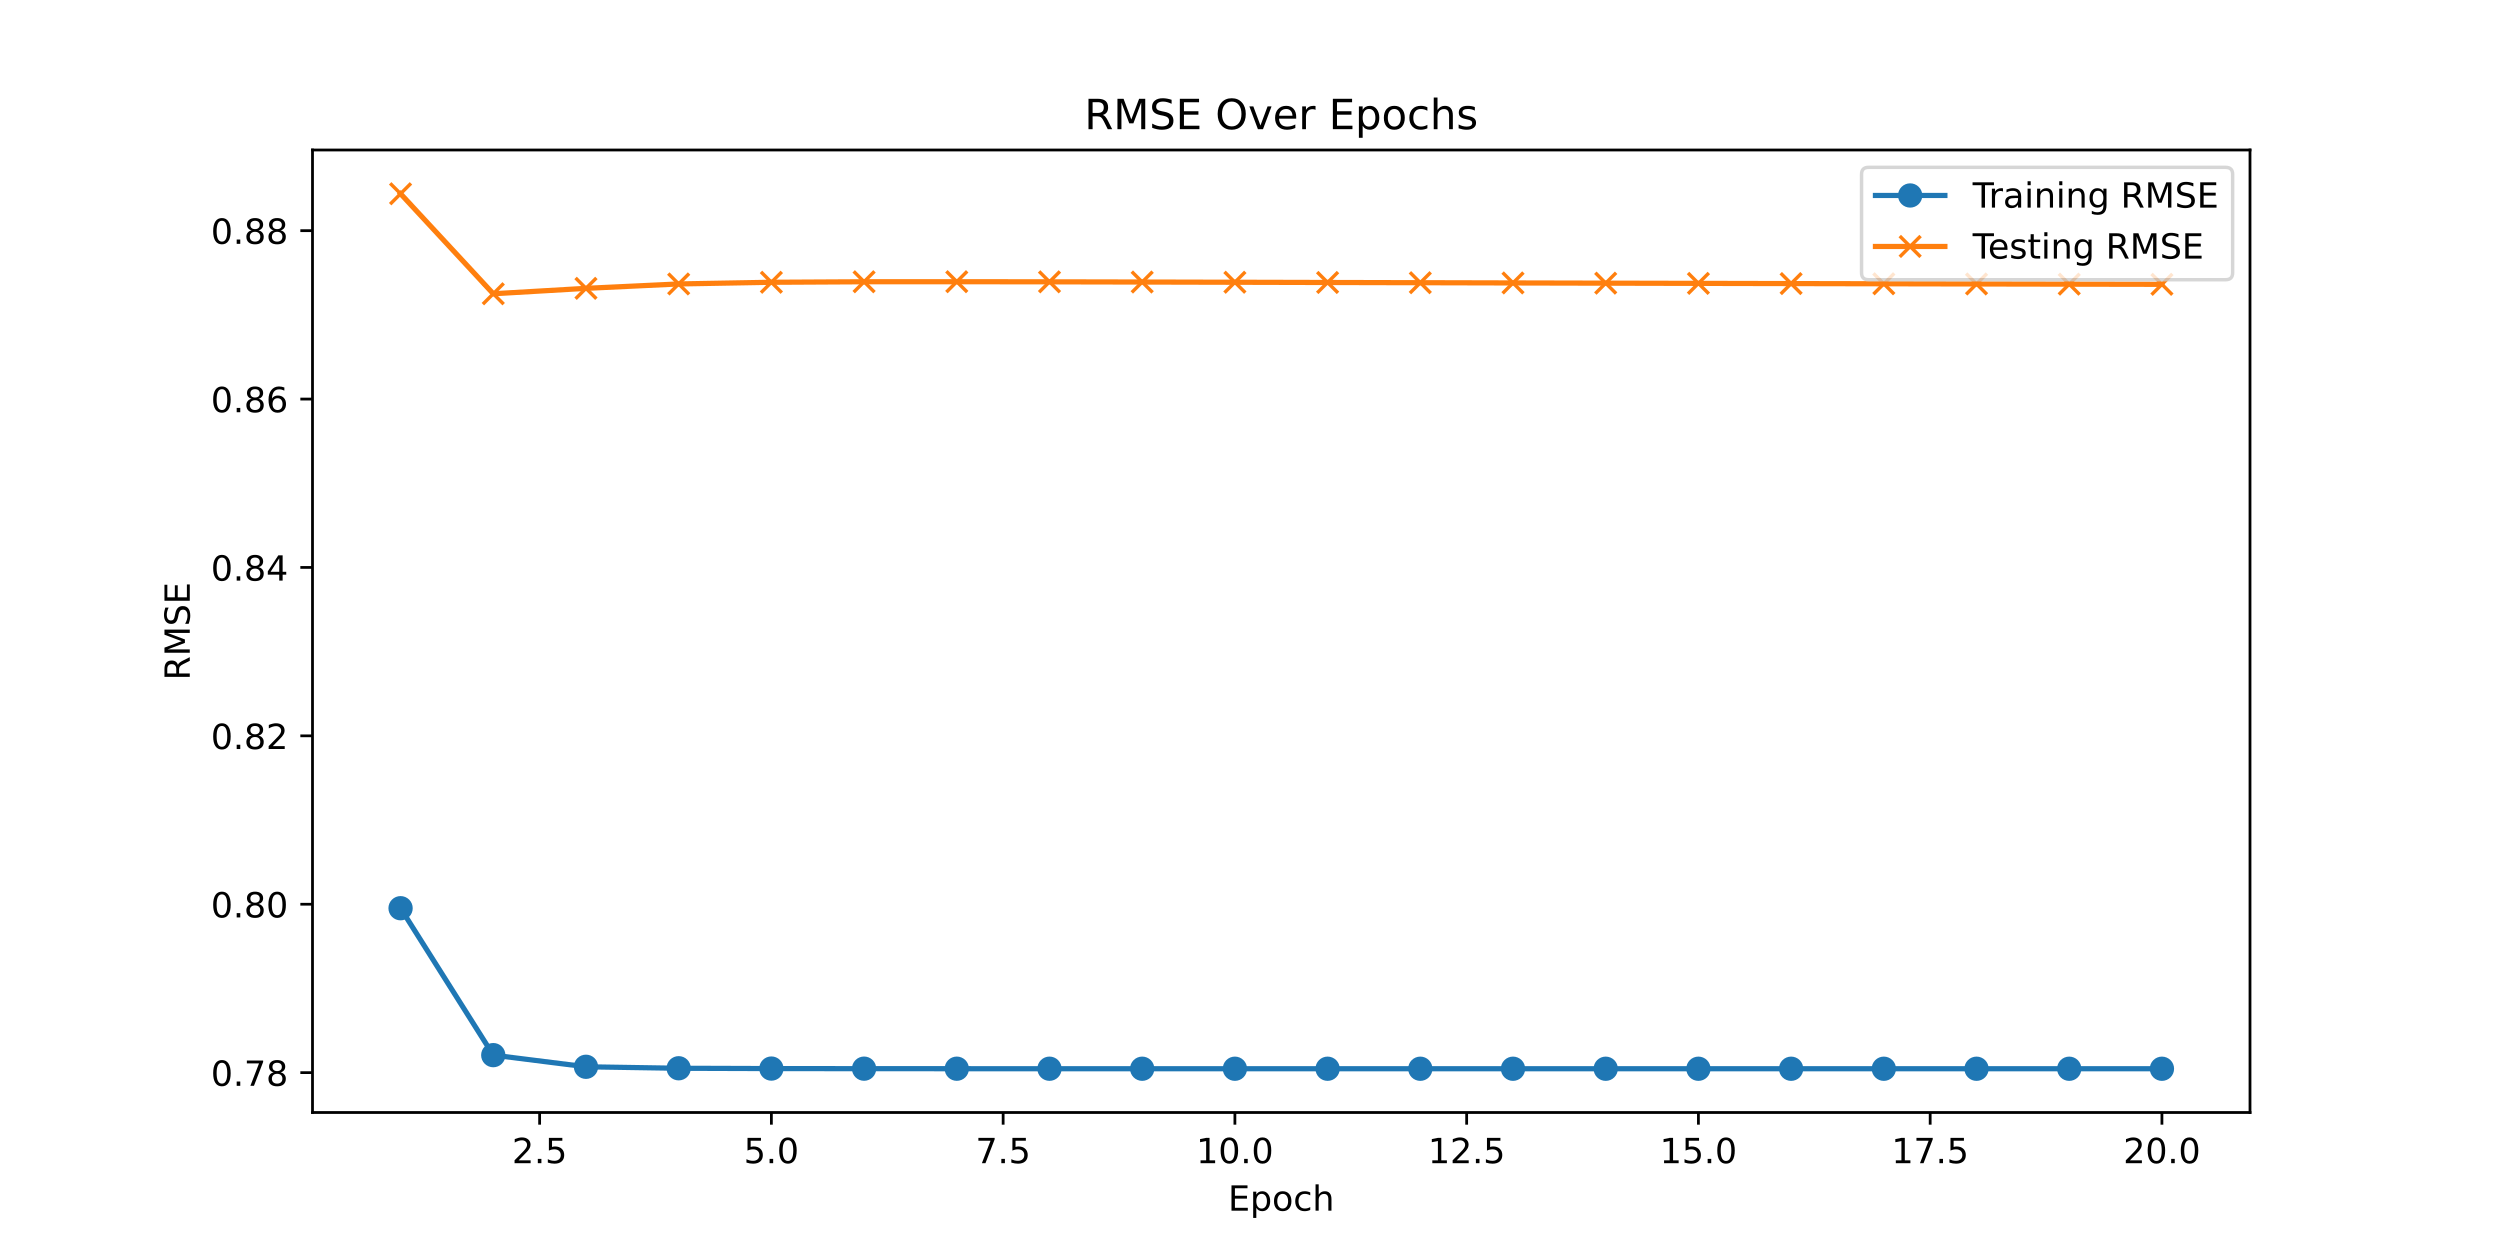
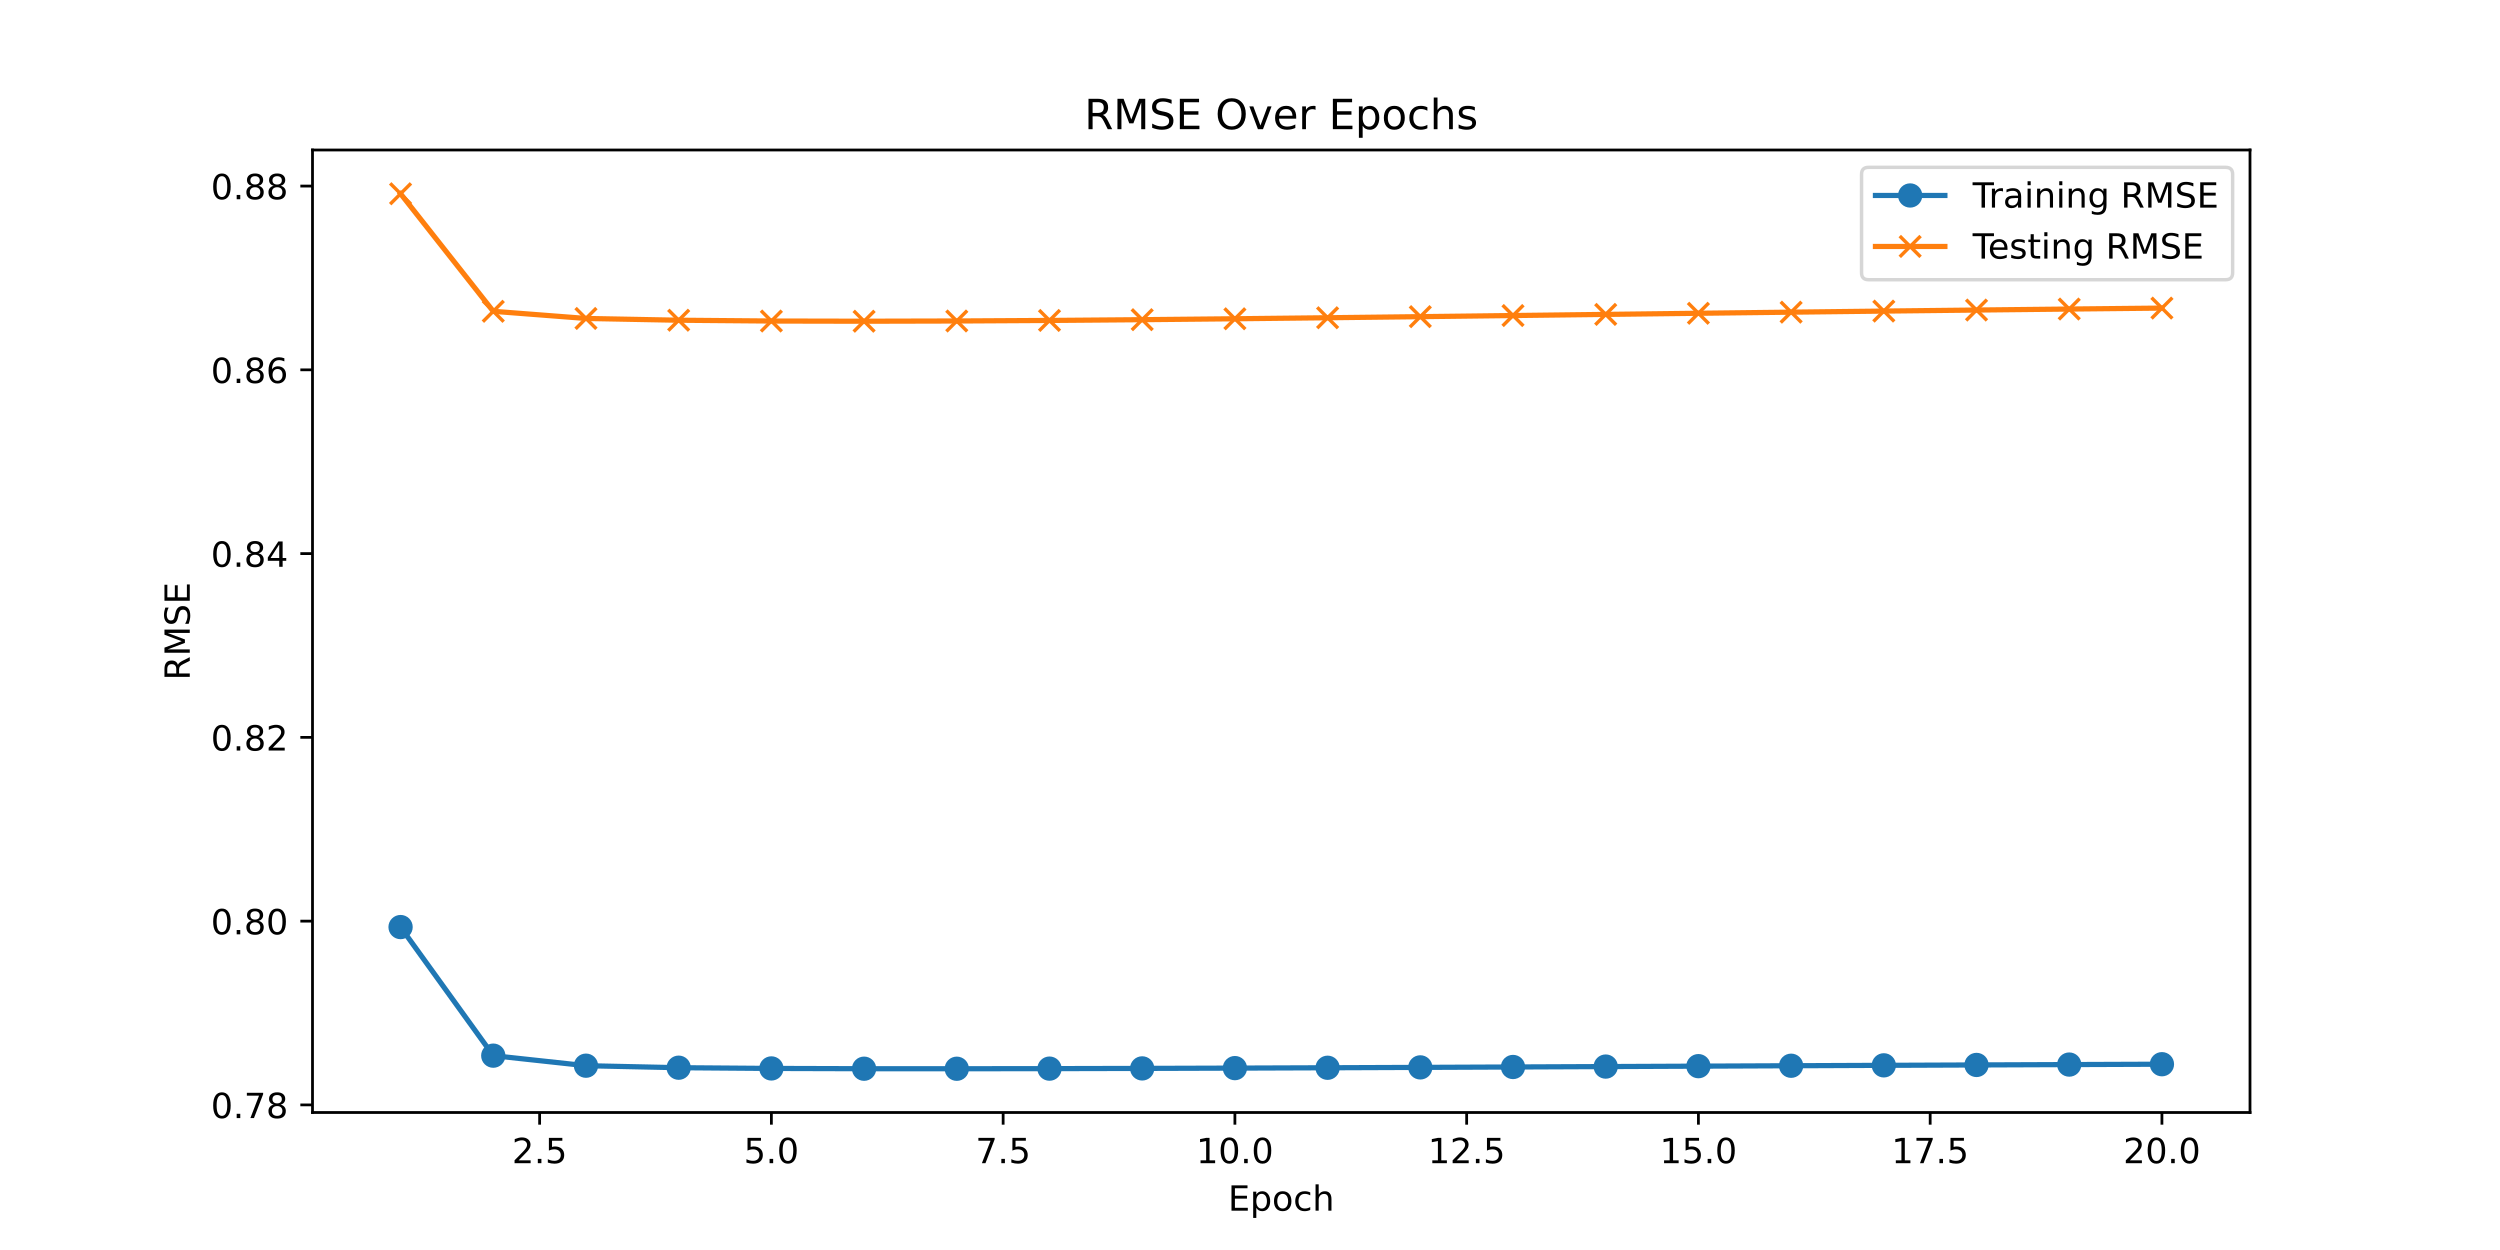
<svg xmlns="http://www.w3.org/2000/svg" xmlns:xlink="http://www.w3.org/1999/xlink" width="720pt" height="360pt" viewBox="0 0 720 360" version="1.1">
  <defs>
    <style type="text/css">*{stroke-linejoin: round; stroke-linecap: butt}</style>
  </defs>
  <g id="figure_1">
    <g id="patch_1">
      <path d="M 0 360  L 720 360  L 720 0  L 0 0  z " style="fill: #ffffff" />
    </g>
    <g id="axes_1">
      <g id="patch_2">
        <path d="M 90 320.4  L 648 320.4  L 648 43.2  L 90 43.2  z " style="fill: #ffffff" />
      </g>
      <g id="matplotlib.axis_1">
        <g id="xtick_1">
          <g id="line2d_1">
            <defs>
-               <path id="m2ee3549d92" d="M 0 0  L 0 3.5  " style="stroke: #000000; stroke-width: 0.8" />
-             </defs>
-             <g>
-               <use xlink:href="#m2ee3549d92" x="155.411" y="320.4" style="stroke: #000000; stroke-width: 0.8" />
+               <path id="mc5740b9f6d" d="M 0 0  L 0 3.5  " style="stroke: #000000; stroke-width: 0.8" />
+             </defs>
+             <g>
+               <use xlink:href="#mc5740b9f6d" x="155.411" y="320.4" style="stroke: #000000; stroke-width: 0.8" />
            </g>
          </g>
          <g id="text_1">
            <g transform="translate(147.4599 334.9984) scale(0.1 -0.1)">
              <defs>
                <path id="DejaVuSans-32" d="M 1228 531  L 3431 531  L 3431 0  L 469 0  L 469 531  Q 828 903 1448 1529  Q 2069 2156 2228 2338  Q 2531 2678 2651 2914  Q 2772 3150 2772 3378  Q 2772 3750 2511 3984  Q 2250 4219 1831 4219  Q 1534 4219 1204 4116  Q 875 4013 500 3803  L 500 4441  Q 881 4594 1212 4672  Q 1544 4750 1819 4750  Q 2544 4750 2975 4387  Q 3406 4025 3406 3419  Q 3406 3131 3298 2873  Q 3191 2616 2906 2266  Q 2828 2175 2409 1742  Q 1991 1309 1228 531  z " transform="scale(0.015625)" />
                <path id="DejaVuSans-2e" d="M 684 794  L 1344 794  L 1344 0  L 684 0  L 684 794  z " transform="scale(0.015625)" />
                <path id="DejaVuSans-35" d="M 691 4666  L 3169 4666  L 3169 4134  L 1269 4134  L 1269 2991  Q 1406 3038 1543 3061  Q 1681 3084 1819 3084  Q 2600 3084 3056 2656  Q 3513 2228 3513 1497  Q 3513 744 3044 326  Q 2575 -91 1722 -91  Q 1428 -91 1123 -41  Q 819 9 494 109  L 494 744  Q 775 591 1075 516  Q 1375 441 1709 441  Q 2250 441 2565 725  Q 2881 1009 2881 1497  Q 2881 1984 2565 2268  Q 2250 2553 1709 2553  Q 1456 2553 1204 2497  Q 953 2441 691 2322  L 691 4666  z " transform="scale(0.015625)" />
              </defs>
              <use xlink:href="#DejaVuSans-32" />
              <use xlink:href="#DejaVuSans-2e" transform="translate(63.62305 0)" />
              <use xlink:href="#DejaVuSans-35" transform="translate(95.41016 0)" />
            </g>
          </g>
        </g>
        <g id="xtick_2">
          <g id="line2d_2">
            <g>
-               <use xlink:href="#m2ee3549d92" x="222.158" y="320.4" style="stroke: #000000; stroke-width: 0.8" />
+               <use xlink:href="#mc5740b9f6d" x="222.158" y="320.4" style="stroke: #000000; stroke-width: 0.8" />
            </g>
          </g>
          <g id="text_2">
            <g transform="translate(214.2063 334.9984) scale(0.1 -0.1)">
              <defs>
                <path id="DejaVuSans-30" d="M 2034 4250  Q 1547 4250 1301 3770  Q 1056 3291 1056 2328  Q 1056 1369 1301 889  Q 1547 409 2034 409  Q 2525 409 2770 889  Q 3016 1369 3016 2328  Q 3016 3291 2770 3770  Q 2525 4250 2034 4250  z M 2034 4750  Q 2819 4750 3233 4129  Q 3647 3509 3647 2328  Q 3647 1150 3233 529  Q 2819 -91 2034 -91  Q 1250 -91 836 529  Q 422 1150 422 2328  Q 422 3509 836 4129  Q 1250 4750 2034 4750  z " transform="scale(0.015625)" />
              </defs>
              <use xlink:href="#DejaVuSans-35" />
              <use xlink:href="#DejaVuSans-2e" transform="translate(63.62305 0)" />
              <use xlink:href="#DejaVuSans-30" transform="translate(95.41016 0)" />
            </g>
          </g>
        </g>
        <g id="xtick_3">
          <g id="line2d_3">
            <g>
-               <use xlink:href="#m2ee3549d92" x="288.904" y="320.4" style="stroke: #000000; stroke-width: 0.8" />
+               <use xlink:href="#mc5740b9f6d" x="288.904" y="320.4" style="stroke: #000000; stroke-width: 0.8" />
            </g>
          </g>
          <g id="text_3">
            <g transform="translate(280.9527 334.9984) scale(0.1 -0.1)">
              <defs>
                <path id="DejaVuSans-37" d="M 525 4666  L 3525 4666  L 3525 4397  L 1831 0  L 1172 0  L 2766 4134  L 525 4134  L 525 4666  z " transform="scale(0.015625)" />
              </defs>
              <use xlink:href="#DejaVuSans-37" />
              <use xlink:href="#DejaVuSans-2e" transform="translate(63.62305 0)" />
              <use xlink:href="#DejaVuSans-35" transform="translate(95.41016 0)" />
            </g>
          </g>
        </g>
        <g id="xtick_4">
          <g id="line2d_4">
            <g>
-               <use xlink:href="#m2ee3549d92" x="355.651" y="320.4" style="stroke: #000000; stroke-width: 0.8" />
+               <use xlink:href="#mc5740b9f6d" x="355.651" y="320.4" style="stroke: #000000; stroke-width: 0.8" />
            </g>
          </g>
          <g id="text_4">
            <g transform="translate(344.5179 334.9984) scale(0.1 -0.1)">
              <defs>
                <path id="DejaVuSans-31" d="M 794 531  L 1825 531  L 1825 4091  L 703 3866  L 703 4441  L 1819 4666  L 2450 4666  L 2450 531  L 3481 531  L 3481 0  L 794 0  L 794 531  z " transform="scale(0.015625)" />
              </defs>
              <use xlink:href="#DejaVuSans-31" />
              <use xlink:href="#DejaVuSans-30" transform="translate(63.62305 0)" />
              <use xlink:href="#DejaVuSans-2e" transform="translate(127.2461 0)" />
              <use xlink:href="#DejaVuSans-30" transform="translate(159.0332 0)" />
            </g>
          </g>
        </g>
        <g id="xtick_5">
          <g id="line2d_5">
            <g>
-               <use xlink:href="#m2ee3549d92" x="422.397" y="320.4" style="stroke: #000000; stroke-width: 0.8" />
+               <use xlink:href="#mc5740b9f6d" x="422.397" y="320.4" style="stroke: #000000; stroke-width: 0.8" />
            </g>
          </g>
          <g id="text_5">
            <g transform="translate(411.2643 334.9984) scale(0.1 -0.1)">
              <use xlink:href="#DejaVuSans-31" />
              <use xlink:href="#DejaVuSans-32" transform="translate(63.62305 0)" />
              <use xlink:href="#DejaVuSans-2e" transform="translate(127.2461 0)" />
              <use xlink:href="#DejaVuSans-35" transform="translate(159.0332 0)" />
            </g>
          </g>
        </g>
        <g id="xtick_6">
          <g id="line2d_6">
            <g>
-               <use xlink:href="#m2ee3549d92" x="489.144" y="320.4" style="stroke: #000000; stroke-width: 0.8" />
+               <use xlink:href="#mc5740b9f6d" x="489.144" y="320.4" style="stroke: #000000; stroke-width: 0.8" />
            </g>
          </g>
          <g id="text_6">
            <g transform="translate(478.0107 334.9984) scale(0.1 -0.1)">
              <use xlink:href="#DejaVuSans-31" />
              <use xlink:href="#DejaVuSans-35" transform="translate(63.62305 0)" />
              <use xlink:href="#DejaVuSans-2e" transform="translate(127.2461 0)" />
              <use xlink:href="#DejaVuSans-30" transform="translate(159.0332 0)" />
            </g>
          </g>
        </g>
        <g id="xtick_7">
          <g id="line2d_7">
            <g>
-               <use xlink:href="#m2ee3549d92" x="555.89" y="320.4" style="stroke: #000000; stroke-width: 0.8" />
+               <use xlink:href="#mc5740b9f6d" x="555.89" y="320.4" style="stroke: #000000; stroke-width: 0.8" />
            </g>
          </g>
          <g id="text_7">
            <g transform="translate(544.7571 334.9984) scale(0.1 -0.1)">
              <use xlink:href="#DejaVuSans-31" />
              <use xlink:href="#DejaVuSans-37" transform="translate(63.62305 0)" />
              <use xlink:href="#DejaVuSans-2e" transform="translate(127.2461 0)" />
              <use xlink:href="#DejaVuSans-35" transform="translate(159.0332 0)" />
            </g>
          </g>
        </g>
        <g id="xtick_8">
          <g id="line2d_8">
            <g>
-               <use xlink:href="#m2ee3549d92" x="622.636" y="320.4" style="stroke: #000000; stroke-width: 0.8" />
+               <use xlink:href="#mc5740b9f6d" x="622.636" y="320.4" style="stroke: #000000; stroke-width: 0.8" />
            </g>
          </g>
          <g id="text_8">
            <g transform="translate(611.5036 334.9984) scale(0.1 -0.1)">
              <use xlink:href="#DejaVuSans-32" />
              <use xlink:href="#DejaVuSans-30" transform="translate(63.62305 0)" />
              <use xlink:href="#DejaVuSans-2e" transform="translate(127.2461 0)" />
              <use xlink:href="#DejaVuSans-30" transform="translate(159.0332 0)" />
            </g>
          </g>
        </g>
        <g id="text_9">
          <g transform="translate(353.6891 348.6766) scale(0.1 -0.1)">
            <defs>
              <path id="DejaVuSans-45" d="M 628 4666  L 3578 4666  L 3578 4134  L 1259 4134  L 1259 2753  L 3481 2753  L 3481 2222  L 1259 2222  L 1259 531  L 3634 531  L 3634 0  L 628 0  L 628 4666  z " transform="scale(0.015625)" />
              <path id="DejaVuSans-70" d="M 1159 525  L 1159 -1331  L 581 -1331  L 581 3500  L 1159 3500  L 1159 2969  Q 1341 3281 1617 3432  Q 1894 3584 2278 3584  Q 2916 3584 3314 3078  Q 3713 2572 3713 1747  Q 3713 922 3314 415  Q 2916 -91 2278 -91  Q 1894 -91 1617 61  Q 1341 213 1159 525  z M 3116 1747  Q 3116 2381 2855 2742  Q 2594 3103 2138 3103  Q 1681 3103 1420 2742  Q 1159 2381 1159 1747  Q 1159 1113 1420 752  Q 1681 391 2138 391  Q 2594 391 2855 752  Q 3116 1113 3116 1747  z " transform="scale(0.015625)" />
              <path id="DejaVuSans-6f" d="M 1959 3097  Q 1497 3097 1228 2736  Q 959 2375 959 1747  Q 959 1119 1226 758  Q 1494 397 1959 397  Q 2419 397 2687 759  Q 2956 1122 2956 1747  Q 2956 2369 2687 2733  Q 2419 3097 1959 3097  z M 1959 3584  Q 2709 3584 3137 3096  Q 3566 2609 3566 1747  Q 3566 888 3137 398  Q 2709 -91 1959 -91  Q 1206 -91 779 398  Q 353 888 353 1747  Q 353 2609 779 3096  Q 1206 3584 1959 3584  z " transform="scale(0.015625)" />
              <path id="DejaVuSans-63" d="M 3122 3366  L 3122 2828  Q 2878 2963 2633 3030  Q 2388 3097 2138 3097  Q 1578 3097 1268 2742  Q 959 2388 959 1747  Q 959 1106 1268 751  Q 1578 397 2138 397  Q 2388 397 2633 464  Q 2878 531 3122 666  L 3122 134  Q 2881 22 2623 -34  Q 2366 -91 2075 -91  Q 1284 -91 818 406  Q 353 903 353 1747  Q 353 2603 823 3093  Q 1294 3584 2113 3584  Q 2378 3584 2631 3529  Q 2884 3475 3122 3366  z " transform="scale(0.015625)" />
              <path id="DejaVuSans-68" d="M 3513 2113  L 3513 0  L 2938 0  L 2938 2094  Q 2938 2591 2744 2837  Q 2550 3084 2163 3084  Q 1697 3084 1428 2787  Q 1159 2491 1159 1978  L 1159 0  L 581 0  L 581 4863  L 1159 4863  L 1159 2956  Q 1366 3272 1645 3428  Q 1925 3584 2291 3584  Q 2894 3584 3203 3211  Q 3513 2838 3513 2113  z " transform="scale(0.015625)" />
            </defs>
            <use xlink:href="#DejaVuSans-45" />
            <use xlink:href="#DejaVuSans-70" transform="translate(63.18359 0)" />
            <use xlink:href="#DejaVuSans-6f" transform="translate(126.6602 0)" />
            <use xlink:href="#DejaVuSans-63" transform="translate(187.8418 0)" />
            <use xlink:href="#DejaVuSans-68" transform="translate(242.8223 0)" />
          </g>
        </g>
      </g>
      <g id="matplotlib.axis_2">
        <g id="ytick_1">
          <g id="line2d_9">
            <defs>
-               <path id="m8fd3f259be" d="M 0 0  L -3.5 0  " style="stroke: #000000; stroke-width: 0.8" />
-             </defs>
-             <g>
-               <use xlink:href="#m8fd3f259be" x="90" y="308.919" style="stroke: #000000; stroke-width: 0.8" />
+               <path id="mc724c6ee90" d="M 0 0  L -3.5 0  " style="stroke: #000000; stroke-width: 0.8" />
+             </defs>
+             <g>
+               <use xlink:href="#mc724c6ee90" x="90" y="318.213" style="stroke: #000000; stroke-width: 0.8" />
            </g>
          </g>
          <g id="text_10">
-             <g transform="translate(60.73438 312.718) scale(0.1 -0.1)">
+             <g transform="translate(60.73438 322.0126) scale(0.1 -0.1)">
              <defs>
                <path id="DejaVuSans-38" d="M 2034 2216  Q 1584 2216 1326 1975  Q 1069 1734 1069 1313  Q 1069 891 1326 650  Q 1584 409 2034 409  Q 2484 409 2743 651  Q 3003 894 3003 1313  Q 3003 1734 2745 1975  Q 2488 2216 2034 2216  z M 1403 2484  Q 997 2584 770 2862  Q 544 3141 544 3541  Q 544 4100 942 4425  Q 1341 4750 2034 4750  Q 2731 4750 3128 4425  Q 3525 4100 3525 3541  Q 3525 3141 3298 2862  Q 3072 2584 2669 2484  Q 3125 2378 3379 2068  Q 3634 1759 3634 1313  Q 3634 634 3220 271  Q 2806 -91 2034 -91  Q 1263 -91 848 271  Q 434 634 434 1313  Q 434 1759 690 2068  Q 947 2378 1403 2484  z M 1172 3481  Q 1172 3119 1398 2916  Q 1625 2713 2034 2713  Q 2441 2713 2670 2916  Q 2900 3119 2900 3481  Q 2900 3844 2670 4047  Q 2441 4250 2034 4250  Q 1625 4250 1398 4047  Q 1172 3844 1172 3481  z " transform="scale(0.015625)" />
              </defs>
              <use xlink:href="#DejaVuSans-30" />
              <use xlink:href="#DejaVuSans-2e" transform="translate(63.62305 0)" />
              <use xlink:href="#DejaVuSans-37" transform="translate(95.41016 0)" />
              <use xlink:href="#DejaVuSans-38" transform="translate(159.0332 0)" />
            </g>
          </g>
        </g>
        <g id="ytick_2">
          <g id="line2d_10">
            <g>
-               <use xlink:href="#m8fd3f259be" x="90" y="260.42" style="stroke: #000000; stroke-width: 0.8" />
+               <use xlink:href="#mc724c6ee90" x="90" y="265.288" style="stroke: #000000; stroke-width: 0.8" />
            </g>
          </g>
          <g id="text_11">
-             <g transform="translate(60.73438 264.2195) scale(0.1 -0.1)">
+             <g transform="translate(60.73438 269.0867) scale(0.1 -0.1)">
              <use xlink:href="#DejaVuSans-30" />
              <use xlink:href="#DejaVuSans-2e" transform="translate(63.62305 0)" />
              <use xlink:href="#DejaVuSans-38" transform="translate(95.41016 0)" />
              <use xlink:href="#DejaVuSans-30" transform="translate(159.0332 0)" />
            </g>
          </g>
        </g>
        <g id="ytick_3">
          <g id="line2d_11">
            <g>
-               <use xlink:href="#m8fd3f259be" x="90" y="211.922" style="stroke: #000000; stroke-width: 0.8" />
+               <use xlink:href="#mc724c6ee90" x="90" y="212.362" style="stroke: #000000; stroke-width: 0.8" />
            </g>
          </g>
          <g id="text_12">
-             <g transform="translate(60.73438 215.7209) scale(0.1 -0.1)">
+             <g transform="translate(60.73438 216.1609) scale(0.1 -0.1)">
              <use xlink:href="#DejaVuSans-30" />
              <use xlink:href="#DejaVuSans-2e" transform="translate(63.62305 0)" />
              <use xlink:href="#DejaVuSans-38" transform="translate(95.41016 0)" />
              <use xlink:href="#DejaVuSans-32" transform="translate(159.0332 0)" />
            </g>
          </g>
        </g>
        <g id="ytick_4">
          <g id="line2d_12">
            <g>
-               <use xlink:href="#m8fd3f259be" x="90" y="163.423" style="stroke: #000000; stroke-width: 0.8" />
+               <use xlink:href="#mc724c6ee90" x="90" y="159.436" style="stroke: #000000; stroke-width: 0.8" />
            </g>
          </g>
          <g id="text_13">
-             <g transform="translate(60.73438 167.2223) scale(0.1 -0.1)">
+             <g transform="translate(60.73438 163.235) scale(0.1 -0.1)">
              <defs>
                <path id="DejaVuSans-34" d="M 2419 4116  L 825 1625  L 2419 1625  L 2419 4116  z M 2253 4666  L 3047 4666  L 3047 1625  L 3713 1625  L 3713 1100  L 3047 1100  L 3047 0  L 2419 0  L 2419 1100  L 313 1100  L 313 1709  L 2253 4666  z " transform="scale(0.015625)" />
              </defs>
              <use xlink:href="#DejaVuSans-30" />
              <use xlink:href="#DejaVuSans-2e" transform="translate(63.62305 0)" />
              <use xlink:href="#DejaVuSans-38" transform="translate(95.41016 0)" />
              <use xlink:href="#DejaVuSans-34" transform="translate(159.0332 0)" />
            </g>
          </g>
        </g>
        <g id="ytick_5">
          <g id="line2d_13">
            <g>
-               <use xlink:href="#m8fd3f259be" x="90" y="114.925" style="stroke: #000000; stroke-width: 0.8" />
+               <use xlink:href="#mc724c6ee90" x="90" y="106.51" style="stroke: #000000; stroke-width: 0.8" />
            </g>
          </g>
          <g id="text_14">
-             <g transform="translate(60.73438 118.7238) scale(0.1 -0.1)">
+             <g transform="translate(60.73438 110.3091) scale(0.1 -0.1)">
              <defs>
                <path id="DejaVuSans-36" d="M 2113 2584  Q 1688 2584 1439 2293  Q 1191 2003 1191 1497  Q 1191 994 1439 701  Q 1688 409 2113 409  Q 2538 409 2786 701  Q 3034 994 3034 1497  Q 3034 2003 2786 2293  Q 2538 2584 2113 2584  z M 3366 4563  L 3366 3988  Q 3128 4100 2886 4159  Q 2644 4219 2406 4219  Q 1781 4219 1451 3797  Q 1122 3375 1075 2522  Q 1259 2794 1537 2939  Q 1816 3084 2150 3084  Q 2853 3084 3261 2657  Q 3669 2231 3669 1497  Q 3669 778 3244 343  Q 2819 -91 2113 -91  Q 1303 -91 875 529  Q 447 1150 447 2328  Q 447 3434 972 4092  Q 1497 4750 2381 4750  Q 2619 4750 2861 4703  Q 3103 4656 3366 4563  z " transform="scale(0.015625)" />
              </defs>
              <use xlink:href="#DejaVuSans-30" />
              <use xlink:href="#DejaVuSans-2e" transform="translate(63.62305 0)" />
              <use xlink:href="#DejaVuSans-38" transform="translate(95.41016 0)" />
              <use xlink:href="#DejaVuSans-36" transform="translate(159.0332 0)" />
            </g>
          </g>
        </g>
        <g id="ytick_6">
          <g id="line2d_14">
            <g>
-               <use xlink:href="#m8fd3f259be" x="90" y="66.426" style="stroke: #000000; stroke-width: 0.8" />
+               <use xlink:href="#mc724c6ee90" x="90" y="53.584" style="stroke: #000000; stroke-width: 0.8" />
            </g>
          </g>
          <g id="text_15">
-             <g transform="translate(60.73438 70.22523) scale(0.1 -0.1)">
+             <g transform="translate(60.73438 57.38325) scale(0.1 -0.1)">
              <use xlink:href="#DejaVuSans-30" />
              <use xlink:href="#DejaVuSans-2e" transform="translate(63.62305 0)" />
              <use xlink:href="#DejaVuSans-38" transform="translate(95.41016 0)" />
              <use xlink:href="#DejaVuSans-38" transform="translate(159.0332 0)" />
            </g>
          </g>
        </g>
        <g id="text_16">
          <g transform="translate(54.65469 195.9219) rotate(-90) scale(0.1 -0.1)">
            <defs>
              <path id="DejaVuSans-52" d="M 2841 2188  Q 3044 2119 3236 1894  Q 3428 1669 3622 1275  L 4263 0  L 3584 0  L 2988 1197  Q 2756 1666 2539 1819  Q 2322 1972 1947 1972  L 1259 1972  L 1259 0  L 628 0  L 628 4666  L 2053 4666  Q 2853 4666 3247 4331  Q 3641 3997 3641 3322  Q 3641 2881 3436 2590  Q 3231 2300 2841 2188  z M 1259 4147  L 1259 2491  L 2053 2491  Q 2509 2491 2742 2702  Q 2975 2913 2975 3322  Q 2975 3731 2742 3939  Q 2509 4147 2053 4147  L 1259 4147  z " transform="scale(0.015625)" />
              <path id="DejaVuSans-4d" d="M 628 4666  L 1569 4666  L 2759 1491  L 3956 4666  L 4897 4666  L 4897 0  L 4281 0  L 4281 4097  L 3078 897  L 2444 897  L 1241 4097  L 1241 0  L 628 0  L 628 4666  z " transform="scale(0.015625)" />
              <path id="DejaVuSans-53" d="M 3425 4513  L 3425 3897  Q 3066 4069 2747 4153  Q 2428 4238 2131 4238  Q 1616 4238 1336 4038  Q 1056 3838 1056 3469  Q 1056 3159 1242 3001  Q 1428 2844 1947 2747  L 2328 2669  Q 3034 2534 3370 2195  Q 3706 1856 3706 1288  Q 3706 609 3251 259  Q 2797 -91 1919 -91  Q 1588 -91 1214 -16  Q 841 59 441 206  L 441 856  Q 825 641 1194 531  Q 1563 422 1919 422  Q 2459 422 2753 634  Q 3047 847 3047 1241  Q 3047 1584 2836 1778  Q 2625 1972 2144 2069  L 1759 2144  Q 1053 2284 737 2584  Q 422 2884 422 3419  Q 422 4038 858 4394  Q 1294 4750 2059 4750  Q 2388 4750 2728 4690  Q 3069 4631 3425 4513  z " transform="scale(0.015625)" />
            </defs>
            <use xlink:href="#DejaVuSans-52" />
            <use xlink:href="#DejaVuSans-4d" transform="translate(69.48242 0)" />
            <use xlink:href="#DejaVuSans-53" transform="translate(155.7617 0)" />
            <use xlink:href="#DejaVuSans-45" transform="translate(219.2383 0)" />
          </g>
        </g>
      </g>
      <g id="line2d_15">
-         <path d="M 115.364 261.567  L 142.062 303.88  L 168.761 307.234  L 195.459 307.66  L 222.158 307.749  L 248.856 307.776  L 275.555 307.787  L 302.254 307.791  L 328.952 307.794  L 355.651 307.795  L 382.349 307.796  L 409.048 307.797  L 435.746 307.797  L 462.445 307.798  L 489.144 307.798  L 515.842 307.799  L 542.541 307.799  L 569.239 307.799  L 595.938 307.8  L 622.636 307.8  " clip-path="url(#pc39d1f50c9)" style="fill: none; stroke: #1f77b4; stroke-width: 1.5; stroke-linecap: square" />
+         <path d="M 115.364 266.997  L 142.062 304.029  L 168.761 306.92  L 195.459 307.499  L 222.158 307.71  L 248.856 307.79  L 275.555 307.8  L 302.254 307.766  L 328.952 307.702  L 355.651 307.617  L 382.349 307.517  L 409.048 307.408  L 435.746 307.292  L 462.445 307.173  L 489.144 307.054  L 515.842 306.935  L 542.541 306.819  L 569.239 306.706  L 595.938 306.597  L 622.636 306.493  " clip-path="url(#pcfee2a2c91)" style="fill: none; stroke: #1f77b4; stroke-width: 1.5; stroke-linecap: square" />
        <defs>
-           <path id="m2db388ca64" d="M 0 3  C 0.796 3 1.559 2.684 2.121 2.121  C 2.684 1.559 3 0.796 3 0  C 3 -0.796 2.684 -1.559 2.121 -2.121  C 1.559 -2.684 0.796 -3 0 -3  C -0.796 -3 -1.559 -2.684 -2.121 -2.121  C -2.684 -1.559 -3 -0.796 -3 0  C -3 0.796 -2.684 1.559 -2.121 2.121  C -1.559 2.684 -0.796 3 0 3  z " style="stroke: #1f77b4" />
+           <path id="m8a5d52e548" d="M 0 3  C 0.796 3 1.559 2.684 2.121 2.121  C 2.684 1.559 3 0.796 3 0  C 3 -0.796 2.684 -1.559 2.121 -2.121  C 1.559 -2.684 0.796 -3 0 -3  C -0.796 -3 -1.559 -2.684 -2.121 -2.121  C -2.684 -1.559 -3 -0.796 -3 0  C -3 0.796 -2.684 1.559 -2.121 2.121  C -1.559 2.684 -0.796 3 0 3  z " style="stroke: #1f77b4" />
        </defs>
-         <g clip-path="url(#pc39d1f50c9)">
-           <use xlink:href="#m2db388ca64" x="115.364" y="261.567" style="fill: #1f77b4; stroke: #1f77b4" />
-           <use xlink:href="#m2db388ca64" x="142.062" y="303.88" style="fill: #1f77b4; stroke: #1f77b4" />
-           <use xlink:href="#m2db388ca64" x="168.761" y="307.234" style="fill: #1f77b4; stroke: #1f77b4" />
-           <use xlink:href="#m2db388ca64" x="195.459" y="307.66" style="fill: #1f77b4; stroke: #1f77b4" />
-           <use xlink:href="#m2db388ca64" x="222.158" y="307.749" style="fill: #1f77b4; stroke: #1f77b4" />
-           <use xlink:href="#m2db388ca64" x="248.856" y="307.776" style="fill: #1f77b4; stroke: #1f77b4" />
-           <use xlink:href="#m2db388ca64" x="275.555" y="307.787" style="fill: #1f77b4; stroke: #1f77b4" />
-           <use xlink:href="#m2db388ca64" x="302.254" y="307.791" style="fill: #1f77b4; stroke: #1f77b4" />
-           <use xlink:href="#m2db388ca64" x="328.952" y="307.794" style="fill: #1f77b4; stroke: #1f77b4" />
-           <use xlink:href="#m2db388ca64" x="355.651" y="307.795" style="fill: #1f77b4; stroke: #1f77b4" />
-           <use xlink:href="#m2db388ca64" x="382.349" y="307.796" style="fill: #1f77b4; stroke: #1f77b4" />
-           <use xlink:href="#m2db388ca64" x="409.048" y="307.797" style="fill: #1f77b4; stroke: #1f77b4" />
-           <use xlink:href="#m2db388ca64" x="435.746" y="307.797" style="fill: #1f77b4; stroke: #1f77b4" />
-           <use xlink:href="#m2db388ca64" x="462.445" y="307.798" style="fill: #1f77b4; stroke: #1f77b4" />
-           <use xlink:href="#m2db388ca64" x="489.144" y="307.798" style="fill: #1f77b4; stroke: #1f77b4" />
-           <use xlink:href="#m2db388ca64" x="515.842" y="307.799" style="fill: #1f77b4; stroke: #1f77b4" />
-           <use xlink:href="#m2db388ca64" x="542.541" y="307.799" style="fill: #1f77b4; stroke: #1f77b4" />
-           <use xlink:href="#m2db388ca64" x="569.239" y="307.799" style="fill: #1f77b4; stroke: #1f77b4" />
-           <use xlink:href="#m2db388ca64" x="595.938" y="307.8" style="fill: #1f77b4; stroke: #1f77b4" />
-           <use xlink:href="#m2db388ca64" x="622.636" y="307.8" style="fill: #1f77b4; stroke: #1f77b4" />
+         <g clip-path="url(#pcfee2a2c91)">
+           <use xlink:href="#m8a5d52e548" x="115.364" y="266.997" style="fill: #1f77b4; stroke: #1f77b4" />
+           <use xlink:href="#m8a5d52e548" x="142.062" y="304.029" style="fill: #1f77b4; stroke: #1f77b4" />
+           <use xlink:href="#m8a5d52e548" x="168.761" y="306.92" style="fill: #1f77b4; stroke: #1f77b4" />
+           <use xlink:href="#m8a5d52e548" x="195.459" y="307.499" style="fill: #1f77b4; stroke: #1f77b4" />
+           <use xlink:href="#m8a5d52e548" x="222.158" y="307.71" style="fill: #1f77b4; stroke: #1f77b4" />
+           <use xlink:href="#m8a5d52e548" x="248.856" y="307.79" style="fill: #1f77b4; stroke: #1f77b4" />
+           <use xlink:href="#m8a5d52e548" x="275.555" y="307.8" style="fill: #1f77b4; stroke: #1f77b4" />
+           <use xlink:href="#m8a5d52e548" x="302.254" y="307.766" style="fill: #1f77b4; stroke: #1f77b4" />
+           <use xlink:href="#m8a5d52e548" x="328.952" y="307.702" style="fill: #1f77b4; stroke: #1f77b4" />
+           <use xlink:href="#m8a5d52e548" x="355.651" y="307.617" style="fill: #1f77b4; stroke: #1f77b4" />
+           <use xlink:href="#m8a5d52e548" x="382.349" y="307.517" style="fill: #1f77b4; stroke: #1f77b4" />
+           <use xlink:href="#m8a5d52e548" x="409.048" y="307.408" style="fill: #1f77b4; stroke: #1f77b4" />
+           <use xlink:href="#m8a5d52e548" x="435.746" y="307.292" style="fill: #1f77b4; stroke: #1f77b4" />
+           <use xlink:href="#m8a5d52e548" x="462.445" y="307.173" style="fill: #1f77b4; stroke: #1f77b4" />
+           <use xlink:href="#m8a5d52e548" x="489.144" y="307.054" style="fill: #1f77b4; stroke: #1f77b4" />
+           <use xlink:href="#m8a5d52e548" x="515.842" y="306.935" style="fill: #1f77b4; stroke: #1f77b4" />
+           <use xlink:href="#m8a5d52e548" x="542.541" y="306.819" style="fill: #1f77b4; stroke: #1f77b4" />
+           <use xlink:href="#m8a5d52e548" x="569.239" y="306.706" style="fill: #1f77b4; stroke: #1f77b4" />
+           <use xlink:href="#m8a5d52e548" x="595.938" y="306.597" style="fill: #1f77b4; stroke: #1f77b4" />
+           <use xlink:href="#m8a5d52e548" x="622.636" y="306.493" style="fill: #1f77b4; stroke: #1f77b4" />
        </g>
      </g>
      <g id="line2d_16">
-         <path d="M 115.364 55.8  L 142.062 84.603  L 168.761 83.043  L 195.459 81.777  L 222.158 81.295  L 248.856 81.147  L 275.555 81.13  L 302.254 81.166  L 328.952 81.223  L 355.651 81.288  L 382.349 81.355  L 409.048 81.421  L 435.746 81.487  L 462.445 81.55  L 489.144 81.612  L 515.842 81.671  L 542.541 81.728  L 569.239 81.783  L 595.938 81.836  L 622.636 81.886  " clip-path="url(#pc39d1f50c9)" style="fill: none; stroke: #ff7f0e; stroke-width: 1.5; stroke-linecap: square" />
+         <path d="M 115.364 55.8  L 142.062 89.654  L 168.761 91.715  L 195.459 92.224  L 222.158 92.456  L 248.856 92.513  L 275.555 92.445  L 302.254 92.289  L 328.952 92.069  L 355.651 91.805  L 382.349 91.511  L 409.048 91.198  L 435.746 90.875  L 462.445 90.548  L 489.144 90.223  L 515.842 89.904  L 542.541 89.593  L 569.239 89.293  L 595.938 89.006  L 622.636 88.731  " clip-path="url(#pcfee2a2c91)" style="fill: none; stroke: #ff7f0e; stroke-width: 1.5; stroke-linecap: square" />
        <defs>
-           <path id="m02ef3b3336" d="M -3 3  L 3 -3  M -3 -3  L 3 3  " style="stroke: #ff7f0e" />
+           <path id="m639f7899ea" d="M -3 3  L 3 -3  M -3 -3  L 3 3  " style="stroke: #ff7f0e" />
        </defs>
-         <g clip-path="url(#pc39d1f50c9)">
-           <use xlink:href="#m02ef3b3336" x="115.364" y="55.8" style="fill: #ff7f0e; stroke: #ff7f0e" />
-           <use xlink:href="#m02ef3b3336" x="142.062" y="84.603" style="fill: #ff7f0e; stroke: #ff7f0e" />
-           <use xlink:href="#m02ef3b3336" x="168.761" y="83.043" style="fill: #ff7f0e; stroke: #ff7f0e" />
-           <use xlink:href="#m02ef3b3336" x="195.459" y="81.777" style="fill: #ff7f0e; stroke: #ff7f0e" />
-           <use xlink:href="#m02ef3b3336" x="222.158" y="81.295" style="fill: #ff7f0e; stroke: #ff7f0e" />
-           <use xlink:href="#m02ef3b3336" x="248.856" y="81.147" style="fill: #ff7f0e; stroke: #ff7f0e" />
-           <use xlink:href="#m02ef3b3336" x="275.555" y="81.13" style="fill: #ff7f0e; stroke: #ff7f0e" />
-           <use xlink:href="#m02ef3b3336" x="302.254" y="81.166" style="fill: #ff7f0e; stroke: #ff7f0e" />
-           <use xlink:href="#m02ef3b3336" x="328.952" y="81.223" style="fill: #ff7f0e; stroke: #ff7f0e" />
-           <use xlink:href="#m02ef3b3336" x="355.651" y="81.288" style="fill: #ff7f0e; stroke: #ff7f0e" />
-           <use xlink:href="#m02ef3b3336" x="382.349" y="81.355" style="fill: #ff7f0e; stroke: #ff7f0e" />
-           <use xlink:href="#m02ef3b3336" x="409.048" y="81.421" style="fill: #ff7f0e; stroke: #ff7f0e" />
-           <use xlink:href="#m02ef3b3336" x="435.746" y="81.487" style="fill: #ff7f0e; stroke: #ff7f0e" />
-           <use xlink:href="#m02ef3b3336" x="462.445" y="81.55" style="fill: #ff7f0e; stroke: #ff7f0e" />
-           <use xlink:href="#m02ef3b3336" x="489.144" y="81.612" style="fill: #ff7f0e; stroke: #ff7f0e" />
-           <use xlink:href="#m02ef3b3336" x="515.842" y="81.671" style="fill: #ff7f0e; stroke: #ff7f0e" />
-           <use xlink:href="#m02ef3b3336" x="542.541" y="81.728" style="fill: #ff7f0e; stroke: #ff7f0e" />
-           <use xlink:href="#m02ef3b3336" x="569.239" y="81.783" style="fill: #ff7f0e; stroke: #ff7f0e" />
-           <use xlink:href="#m02ef3b3336" x="595.938" y="81.836" style="fill: #ff7f0e; stroke: #ff7f0e" />
-           <use xlink:href="#m02ef3b3336" x="622.636" y="81.886" style="fill: #ff7f0e; stroke: #ff7f0e" />
+         <g clip-path="url(#pcfee2a2c91)">
+           <use xlink:href="#m639f7899ea" x="115.364" y="55.8" style="fill: #ff7f0e; stroke: #ff7f0e" />
+           <use xlink:href="#m639f7899ea" x="142.062" y="89.654" style="fill: #ff7f0e; stroke: #ff7f0e" />
+           <use xlink:href="#m639f7899ea" x="168.761" y="91.715" style="fill: #ff7f0e; stroke: #ff7f0e" />
+           <use xlink:href="#m639f7899ea" x="195.459" y="92.224" style="fill: #ff7f0e; stroke: #ff7f0e" />
+           <use xlink:href="#m639f7899ea" x="222.158" y="92.456" style="fill: #ff7f0e; stroke: #ff7f0e" />
+           <use xlink:href="#m639f7899ea" x="248.856" y="92.513" style="fill: #ff7f0e; stroke: #ff7f0e" />
+           <use xlink:href="#m639f7899ea" x="275.555" y="92.445" style="fill: #ff7f0e; stroke: #ff7f0e" />
+           <use xlink:href="#m639f7899ea" x="302.254" y="92.289" style="fill: #ff7f0e; stroke: #ff7f0e" />
+           <use xlink:href="#m639f7899ea" x="328.952" y="92.069" style="fill: #ff7f0e; stroke: #ff7f0e" />
+           <use xlink:href="#m639f7899ea" x="355.651" y="91.805" style="fill: #ff7f0e; stroke: #ff7f0e" />
+           <use xlink:href="#m639f7899ea" x="382.349" y="91.511" style="fill: #ff7f0e; stroke: #ff7f0e" />
+           <use xlink:href="#m639f7899ea" x="409.048" y="91.198" style="fill: #ff7f0e; stroke: #ff7f0e" />
+           <use xlink:href="#m639f7899ea" x="435.746" y="90.875" style="fill: #ff7f0e; stroke: #ff7f0e" />
+           <use xlink:href="#m639f7899ea" x="462.445" y="90.548" style="fill: #ff7f0e; stroke: #ff7f0e" />
+           <use xlink:href="#m639f7899ea" x="489.144" y="90.223" style="fill: #ff7f0e; stroke: #ff7f0e" />
+           <use xlink:href="#m639f7899ea" x="515.842" y="89.904" style="fill: #ff7f0e; stroke: #ff7f0e" />
+           <use xlink:href="#m639f7899ea" x="542.541" y="89.593" style="fill: #ff7f0e; stroke: #ff7f0e" />
+           <use xlink:href="#m639f7899ea" x="569.239" y="89.293" style="fill: #ff7f0e; stroke: #ff7f0e" />
+           <use xlink:href="#m639f7899ea" x="595.938" y="89.006" style="fill: #ff7f0e; stroke: #ff7f0e" />
+           <use xlink:href="#m639f7899ea" x="622.636" y="88.731" style="fill: #ff7f0e; stroke: #ff7f0e" />
        </g>
      </g>
      <g id="patch_3">
        <path d="M 90 320.4  L 90 43.2  " style="fill: none; stroke: #000000; stroke-width: 0.8; stroke-linejoin: miter; stroke-linecap: square" />
      </g>
      <g id="patch_4">
        <path d="M 648 320.4  L 648 43.2  " style="fill: none; stroke: #000000; stroke-width: 0.8; stroke-linejoin: miter; stroke-linecap: square" />
      </g>
      <g id="patch_5">
        <path d="M 90 320.4  L 648 320.4  " style="fill: none; stroke: #000000; stroke-width: 0.8; stroke-linejoin: miter; stroke-linecap: square" />
      </g>
      <g id="patch_6">
        <path d="M 90 43.2  L 648 43.2  " style="fill: none; stroke: #000000; stroke-width: 0.8; stroke-linejoin: miter; stroke-linecap: square" />
      </g>
      <g id="text_17">
        <g transform="translate(312.3084 37.2) scale(0.12 -0.12)">
          <defs>
            <path id="DejaVuSans-20" transform="scale(0.015625)" />
            <path id="DejaVuSans-4f" d="M 2522 4238  Q 1834 4238 1429 3725  Q 1025 3213 1025 2328  Q 1025 1447 1429 934  Q 1834 422 2522 422  Q 3209 422 3611 934  Q 4013 1447 4013 2328  Q 4013 3213 3611 3725  Q 3209 4238 2522 4238  z M 2522 4750  Q 3503 4750 4090 4092  Q 4678 3434 4678 2328  Q 4678 1225 4090 567  Q 3503 -91 2522 -91  Q 1538 -91 948 565  Q 359 1222 359 2328  Q 359 3434 948 4092  Q 1538 4750 2522 4750  z " transform="scale(0.015625)" />
            <path id="DejaVuSans-76" d="M 191 3500  L 800 3500  L 1894 563  L 2988 3500  L 3597 3500  L 2284 0  L 1503 0  L 191 3500  z " transform="scale(0.015625)" />
            <path id="DejaVuSans-65" d="M 3597 1894  L 3597 1613  L 953 1613  Q 991 1019 1311 708  Q 1631 397 2203 397  Q 2534 397 2845 478  Q 3156 559 3463 722  L 3463 178  Q 3153 47 2828 -22  Q 2503 -91 2169 -91  Q 1331 -91 842 396  Q 353 884 353 1716  Q 353 2575 817 3079  Q 1281 3584 2069 3584  Q 2775 3584 3186 3129  Q 3597 2675 3597 1894  z M 3022 2063  Q 3016 2534 2758 2815  Q 2500 3097 2075 3097  Q 1594 3097 1305 2825  Q 1016 2553 972 2059  L 3022 2063  z " transform="scale(0.015625)" />
            <path id="DejaVuSans-72" d="M 2631 2963  Q 2534 3019 2420 3045  Q 2306 3072 2169 3072  Q 1681 3072 1420 2755  Q 1159 2438 1159 1844  L 1159 0  L 581 0  L 581 3500  L 1159 3500  L 1159 2956  Q 1341 3275 1631 3429  Q 1922 3584 2338 3584  Q 2397 3584 2469 3576  Q 2541 3569 2628 3553  L 2631 2963  z " transform="scale(0.015625)" />
            <path id="DejaVuSans-73" d="M 2834 3397  L 2834 2853  Q 2591 2978 2328 3040  Q 2066 3103 1784 3103  Q 1356 3103 1142 2972  Q 928 2841 928 2578  Q 928 2378 1081 2264  Q 1234 2150 1697 2047  L 1894 2003  Q 2506 1872 2764 1633  Q 3022 1394 3022 966  Q 3022 478 2636 193  Q 2250 -91 1575 -91  Q 1294 -91 989 -36  Q 684 19 347 128  L 347 722  Q 666 556 975 473  Q 1284 391 1588 391  Q 1994 391 2212 530  Q 2431 669 2431 922  Q 2431 1156 2273 1281  Q 2116 1406 1581 1522  L 1381 1569  Q 847 1681 609 1914  Q 372 2147 372 2553  Q 372 3047 722 3315  Q 1072 3584 1716 3584  Q 2034 3584 2315 3537  Q 2597 3491 2834 3397  z " transform="scale(0.015625)" />
          </defs>
          <use xlink:href="#DejaVuSans-52" />
          <use xlink:href="#DejaVuSans-4d" transform="translate(69.48242 0)" />
          <use xlink:href="#DejaVuSans-53" transform="translate(155.7617 0)" />
          <use xlink:href="#DejaVuSans-45" transform="translate(219.2383 0)" />
          <use xlink:href="#DejaVuSans-20" transform="translate(282.4219 0)" />
          <use xlink:href="#DejaVuSans-4f" transform="translate(314.209 0)" />
          <use xlink:href="#DejaVuSans-76" transform="translate(392.9199 0)" />
          <use xlink:href="#DejaVuSans-65" transform="translate(452.0996 0)" />
          <use xlink:href="#DejaVuSans-72" transform="translate(513.623 0)" />
          <use xlink:href="#DejaVuSans-20" transform="translate(554.7363 0)" />
          <use xlink:href="#DejaVuSans-45" transform="translate(586.5234 0)" />
          <use xlink:href="#DejaVuSans-70" transform="translate(649.707 0)" />
          <use xlink:href="#DejaVuSans-6f" transform="translate(713.1836 0)" />
          <use xlink:href="#DejaVuSans-63" transform="translate(774.3652 0)" />
          <use xlink:href="#DejaVuSans-68" transform="translate(829.3457 0)" />
          <use xlink:href="#DejaVuSans-73" transform="translate(892.7246 0)" />
        </g>
      </g>
      <g id="legend_1">
        <g id="patch_7">
          <path d="M 538.127 80.556  L 641 80.556  Q 643 80.556 643 78.556  L 643 50.2  Q 643 48.2 641 48.2  L 538.127 48.2  Q 536.127 48.2 536.127 50.2  L 536.127 78.556  Q 536.127 80.556 538.127 80.556  z " style="fill: #ffffff; opacity: 0.8; stroke: #cccccc; stroke-linejoin: miter" />
        </g>
        <g id="line2d_17">
          <path d="M 540.127 56.298  L 550.127 56.298  L 560.127 56.298  " style="fill: none; stroke: #1f77b4; stroke-width: 1.5; stroke-linecap: square" />
          <g>
-             <use xlink:href="#m2db388ca64" x="550.127" y="56.298" style="fill: #1f77b4; stroke: #1f77b4" />
+             <use xlink:href="#m8a5d52e548" x="550.127" y="56.298" style="fill: #1f77b4; stroke: #1f77b4" />
          </g>
        </g>
        <g id="text_18">
          <g transform="translate(568.1266 59.79844) scale(0.1 -0.1)">
            <defs>
              <path id="DejaVuSans-54" d="M -19 4666  L 3928 4666  L 3928 4134  L 2272 4134  L 2272 0  L 1638 0  L 1638 4134  L -19 4134  L -19 4666  z " transform="scale(0.015625)" />
              <path id="DejaVuSans-61" d="M 2194 1759  Q 1497 1759 1228 1600  Q 959 1441 959 1056  Q 959 750 1161 570  Q 1363 391 1709 391  Q 2188 391 2477 730  Q 2766 1069 2766 1631  L 2766 1759  L 2194 1759  z M 3341 1997  L 3341 0  L 2766 0  L 2766 531  Q 2569 213 2275 61  Q 1981 -91 1556 -91  Q 1019 -91 701 211  Q 384 513 384 1019  Q 384 1609 779 1909  Q 1175 2209 1959 2209  L 2766 2209  L 2766 2266  Q 2766 2663 2505 2880  Q 2244 3097 1772 3097  Q 1472 3097 1187 3025  Q 903 2953 641 2809  L 641 3341  Q 956 3463 1253 3523  Q 1550 3584 1831 3584  Q 2591 3584 2966 3190  Q 3341 2797 3341 1997  z " transform="scale(0.015625)" />
              <path id="DejaVuSans-69" d="M 603 3500  L 1178 3500  L 1178 0  L 603 0  L 603 3500  z M 603 4863  L 1178 4863  L 1178 4134  L 603 4134  L 603 4863  z " transform="scale(0.015625)" />
              <path id="DejaVuSans-6e" d="M 3513 2113  L 3513 0  L 2938 0  L 2938 2094  Q 2938 2591 2744 2837  Q 2550 3084 2163 3084  Q 1697 3084 1428 2787  Q 1159 2491 1159 1978  L 1159 0  L 581 0  L 581 3500  L 1159 3500  L 1159 2956  Q 1366 3272 1645 3428  Q 1925 3584 2291 3584  Q 2894 3584 3203 3211  Q 3513 2838 3513 2113  z " transform="scale(0.015625)" />
              <path id="DejaVuSans-67" d="M 2906 1791  Q 2906 2416 2648 2759  Q 2391 3103 1925 3103  Q 1463 3103 1205 2759  Q 947 2416 947 1791  Q 947 1169 1205 825  Q 1463 481 1925 481  Q 2391 481 2648 825  Q 2906 1169 2906 1791  z M 3481 434  Q 3481 -459 3084 -895  Q 2688 -1331 1869 -1331  Q 1566 -1331 1297 -1286  Q 1028 -1241 775 -1147  L 775 -588  Q 1028 -725 1275 -790  Q 1522 -856 1778 -856  Q 2344 -856 2625 -561  Q 2906 -266 2906 331  L 2906 616  Q 2728 306 2450 153  Q 2172 0 1784 0  Q 1141 0 747 490  Q 353 981 353 1791  Q 353 2603 747 3093  Q 1141 3584 1784 3584  Q 2172 3584 2450 3431  Q 2728 3278 2906 2969  L 2906 3500  L 3481 3500  L 3481 434  z " transform="scale(0.015625)" />
            </defs>
            <use xlink:href="#DejaVuSans-54" />
            <use xlink:href="#DejaVuSans-72" transform="translate(46.33398 0)" />
            <use xlink:href="#DejaVuSans-61" transform="translate(87.44727 0)" />
            <use xlink:href="#DejaVuSans-69" transform="translate(148.7266 0)" />
            <use xlink:href="#DejaVuSans-6e" transform="translate(176.5098 0)" />
            <use xlink:href="#DejaVuSans-69" transform="translate(239.8887 0)" />
            <use xlink:href="#DejaVuSans-6e" transform="translate(267.6719 0)" />
            <use xlink:href="#DejaVuSans-67" transform="translate(331.0508 0)" />
            <use xlink:href="#DejaVuSans-20" transform="translate(394.5273 0)" />
            <use xlink:href="#DejaVuSans-52" transform="translate(426.3145 0)" />
            <use xlink:href="#DejaVuSans-4d" transform="translate(495.7969 0)" />
            <use xlink:href="#DejaVuSans-53" transform="translate(582.0762 0)" />
            <use xlink:href="#DejaVuSans-45" transform="translate(645.5527 0)" />
          </g>
        </g>
        <g id="line2d_18">
          <path d="M 540.127 70.977  L 550.127 70.977  L 560.127 70.977  " style="fill: none; stroke: #ff7f0e; stroke-width: 1.5; stroke-linecap: square" />
          <g>
-             <use xlink:href="#m02ef3b3336" x="550.127" y="70.977" style="fill: #ff7f0e; stroke: #ff7f0e" />
+             <use xlink:href="#m639f7899ea" x="550.127" y="70.977" style="fill: #ff7f0e; stroke: #ff7f0e" />
          </g>
        </g>
        <g id="text_19">
          <g transform="translate(568.1266 74.47656) scale(0.1 -0.1)">
            <defs>
              <path id="DejaVuSans-74" d="M 1172 4494  L 1172 3500  L 2356 3500  L 2356 3053  L 1172 3053  L 1172 1153  Q 1172 725 1289 603  Q 1406 481 1766 481  L 2356 481  L 2356 0  L 1766 0  Q 1100 0 847 248  Q 594 497 594 1153  L 594 3053  L 172 3053  L 172 3500  L 594 3500  L 594 4494  L 1172 4494  z " transform="scale(0.015625)" />
            </defs>
            <use xlink:href="#DejaVuSans-54" />
            <use xlink:href="#DejaVuSans-65" transform="translate(44.08398 0)" />
            <use xlink:href="#DejaVuSans-73" transform="translate(105.6074 0)" />
            <use xlink:href="#DejaVuSans-74" transform="translate(157.707 0)" />
            <use xlink:href="#DejaVuSans-69" transform="translate(196.916 0)" />
            <use xlink:href="#DejaVuSans-6e" transform="translate(224.6992 0)" />
            <use xlink:href="#DejaVuSans-67" transform="translate(288.0781 0)" />
            <use xlink:href="#DejaVuSans-20" transform="translate(351.5547 0)" />
            <use xlink:href="#DejaVuSans-52" transform="translate(383.3418 0)" />
            <use xlink:href="#DejaVuSans-4d" transform="translate(452.8242 0)" />
            <use xlink:href="#DejaVuSans-53" transform="translate(539.1035 0)" />
            <use xlink:href="#DejaVuSans-45" transform="translate(602.5801 0)" />
          </g>
        </g>
      </g>
    </g>
  </g>
  <defs>
-     <clipPath id="pc39d1f50c9">
+     <clipPath id="pcfee2a2c91">
      <rect x="90" y="43.2" width="558" height="277.2" />
    </clipPath>
  </defs>
</svg>
